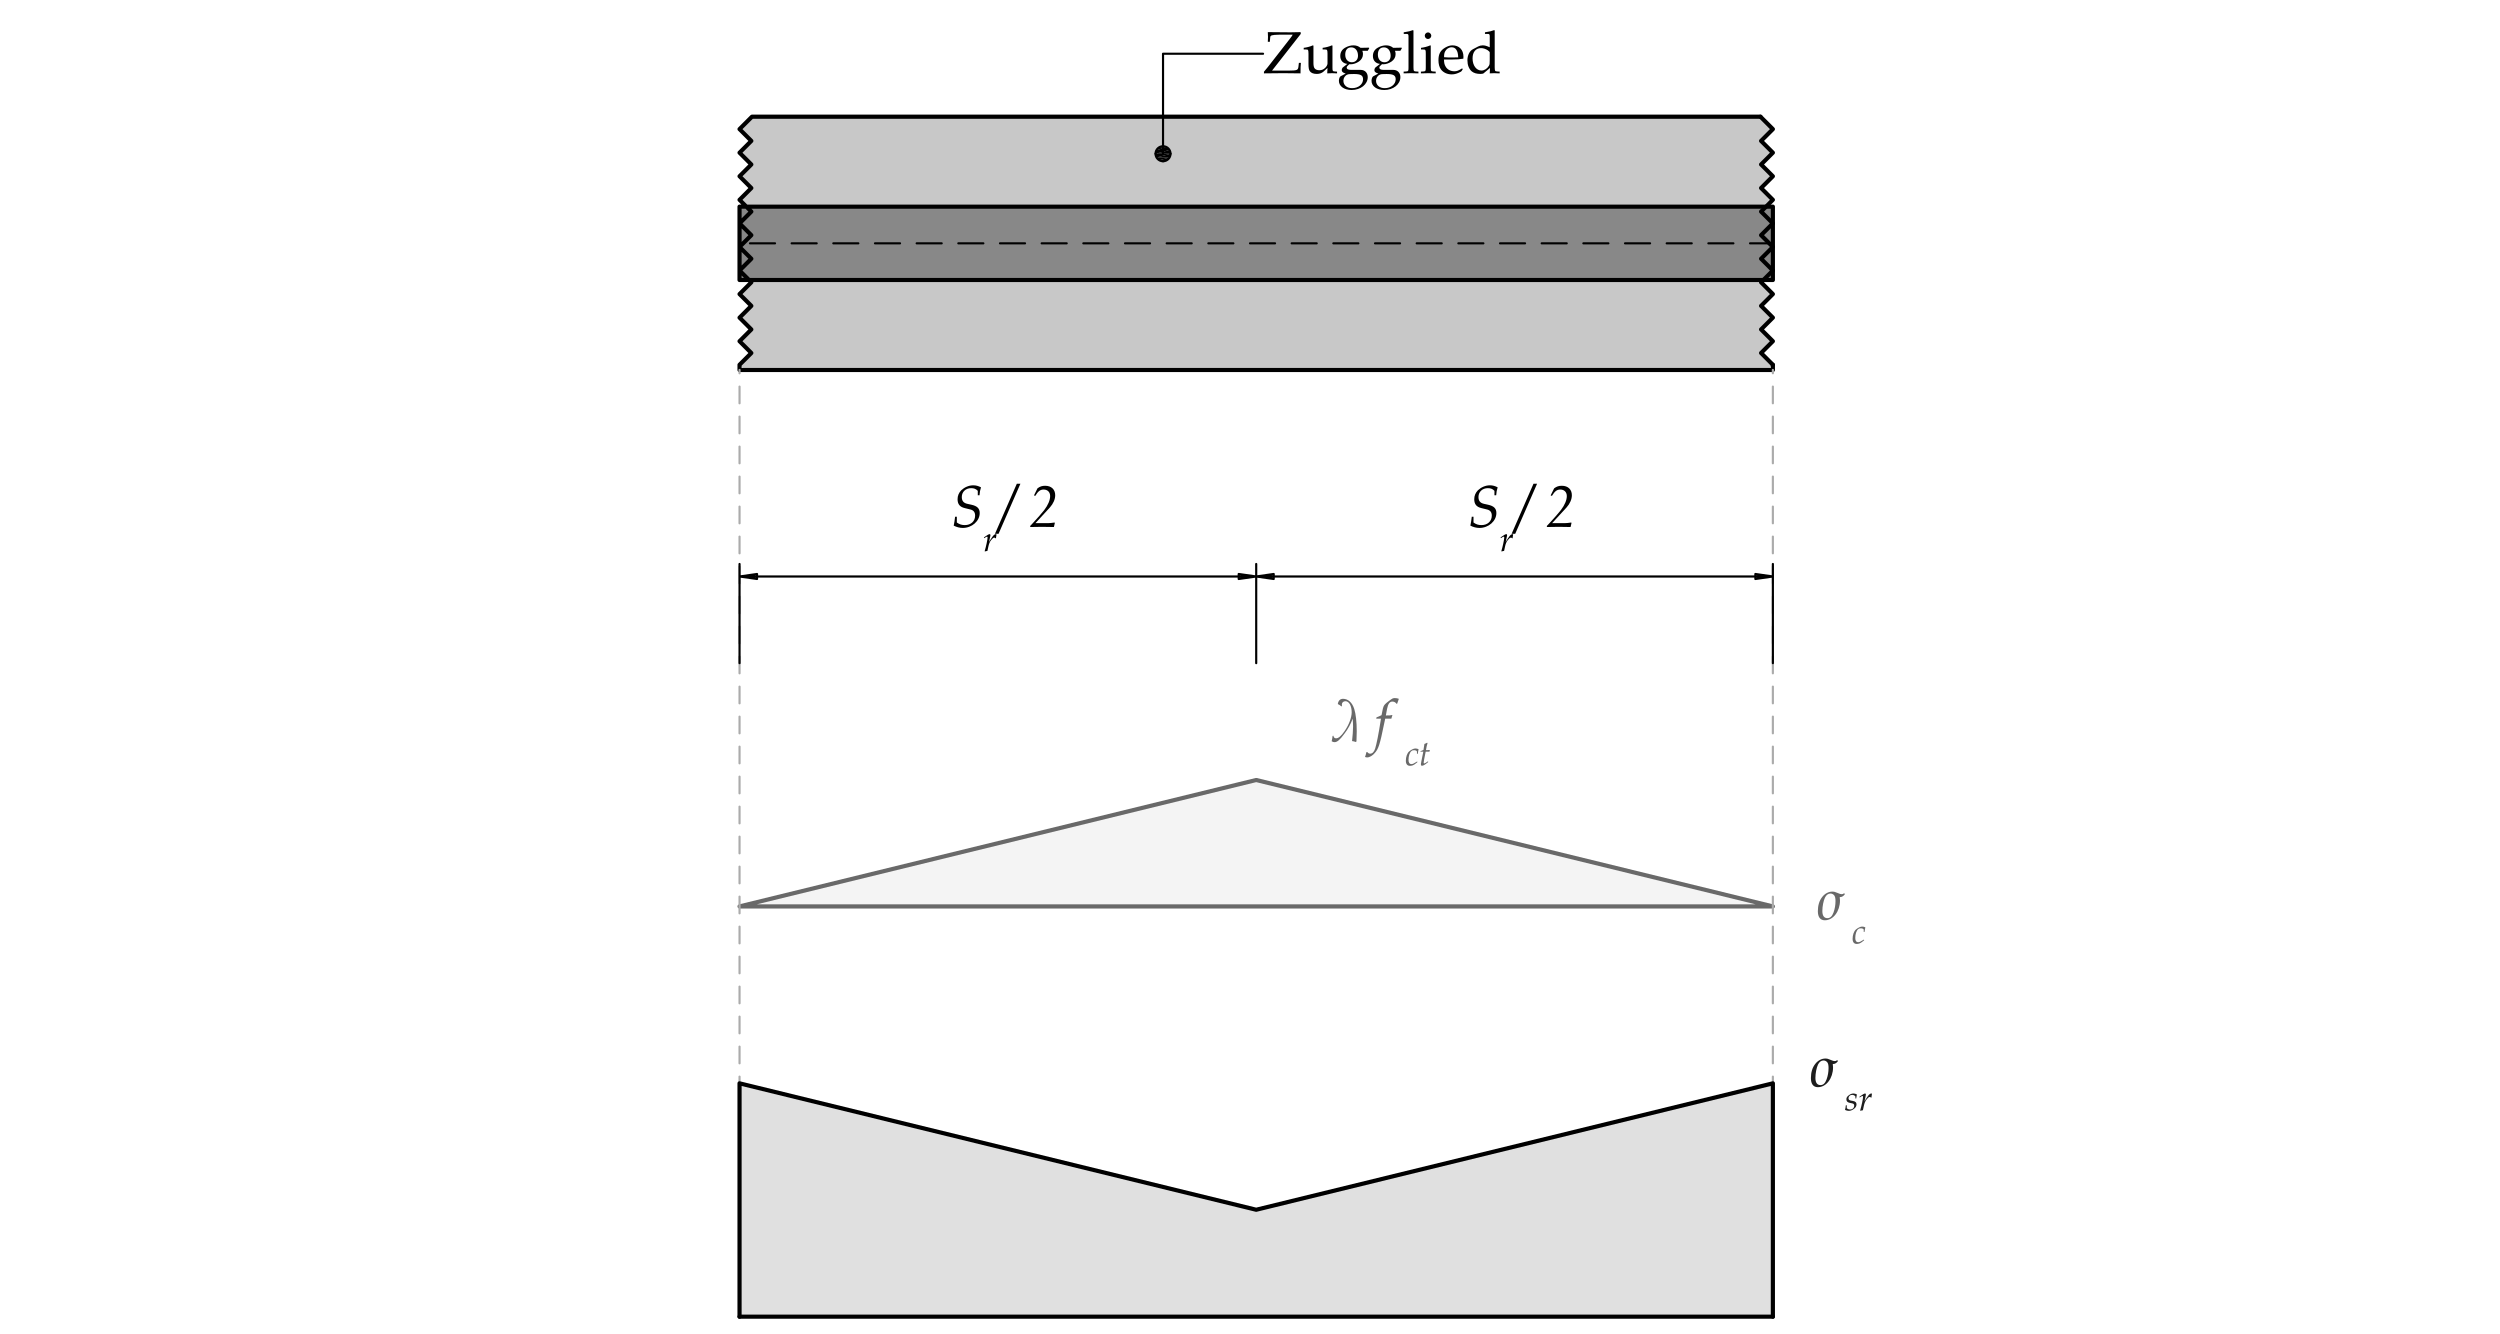
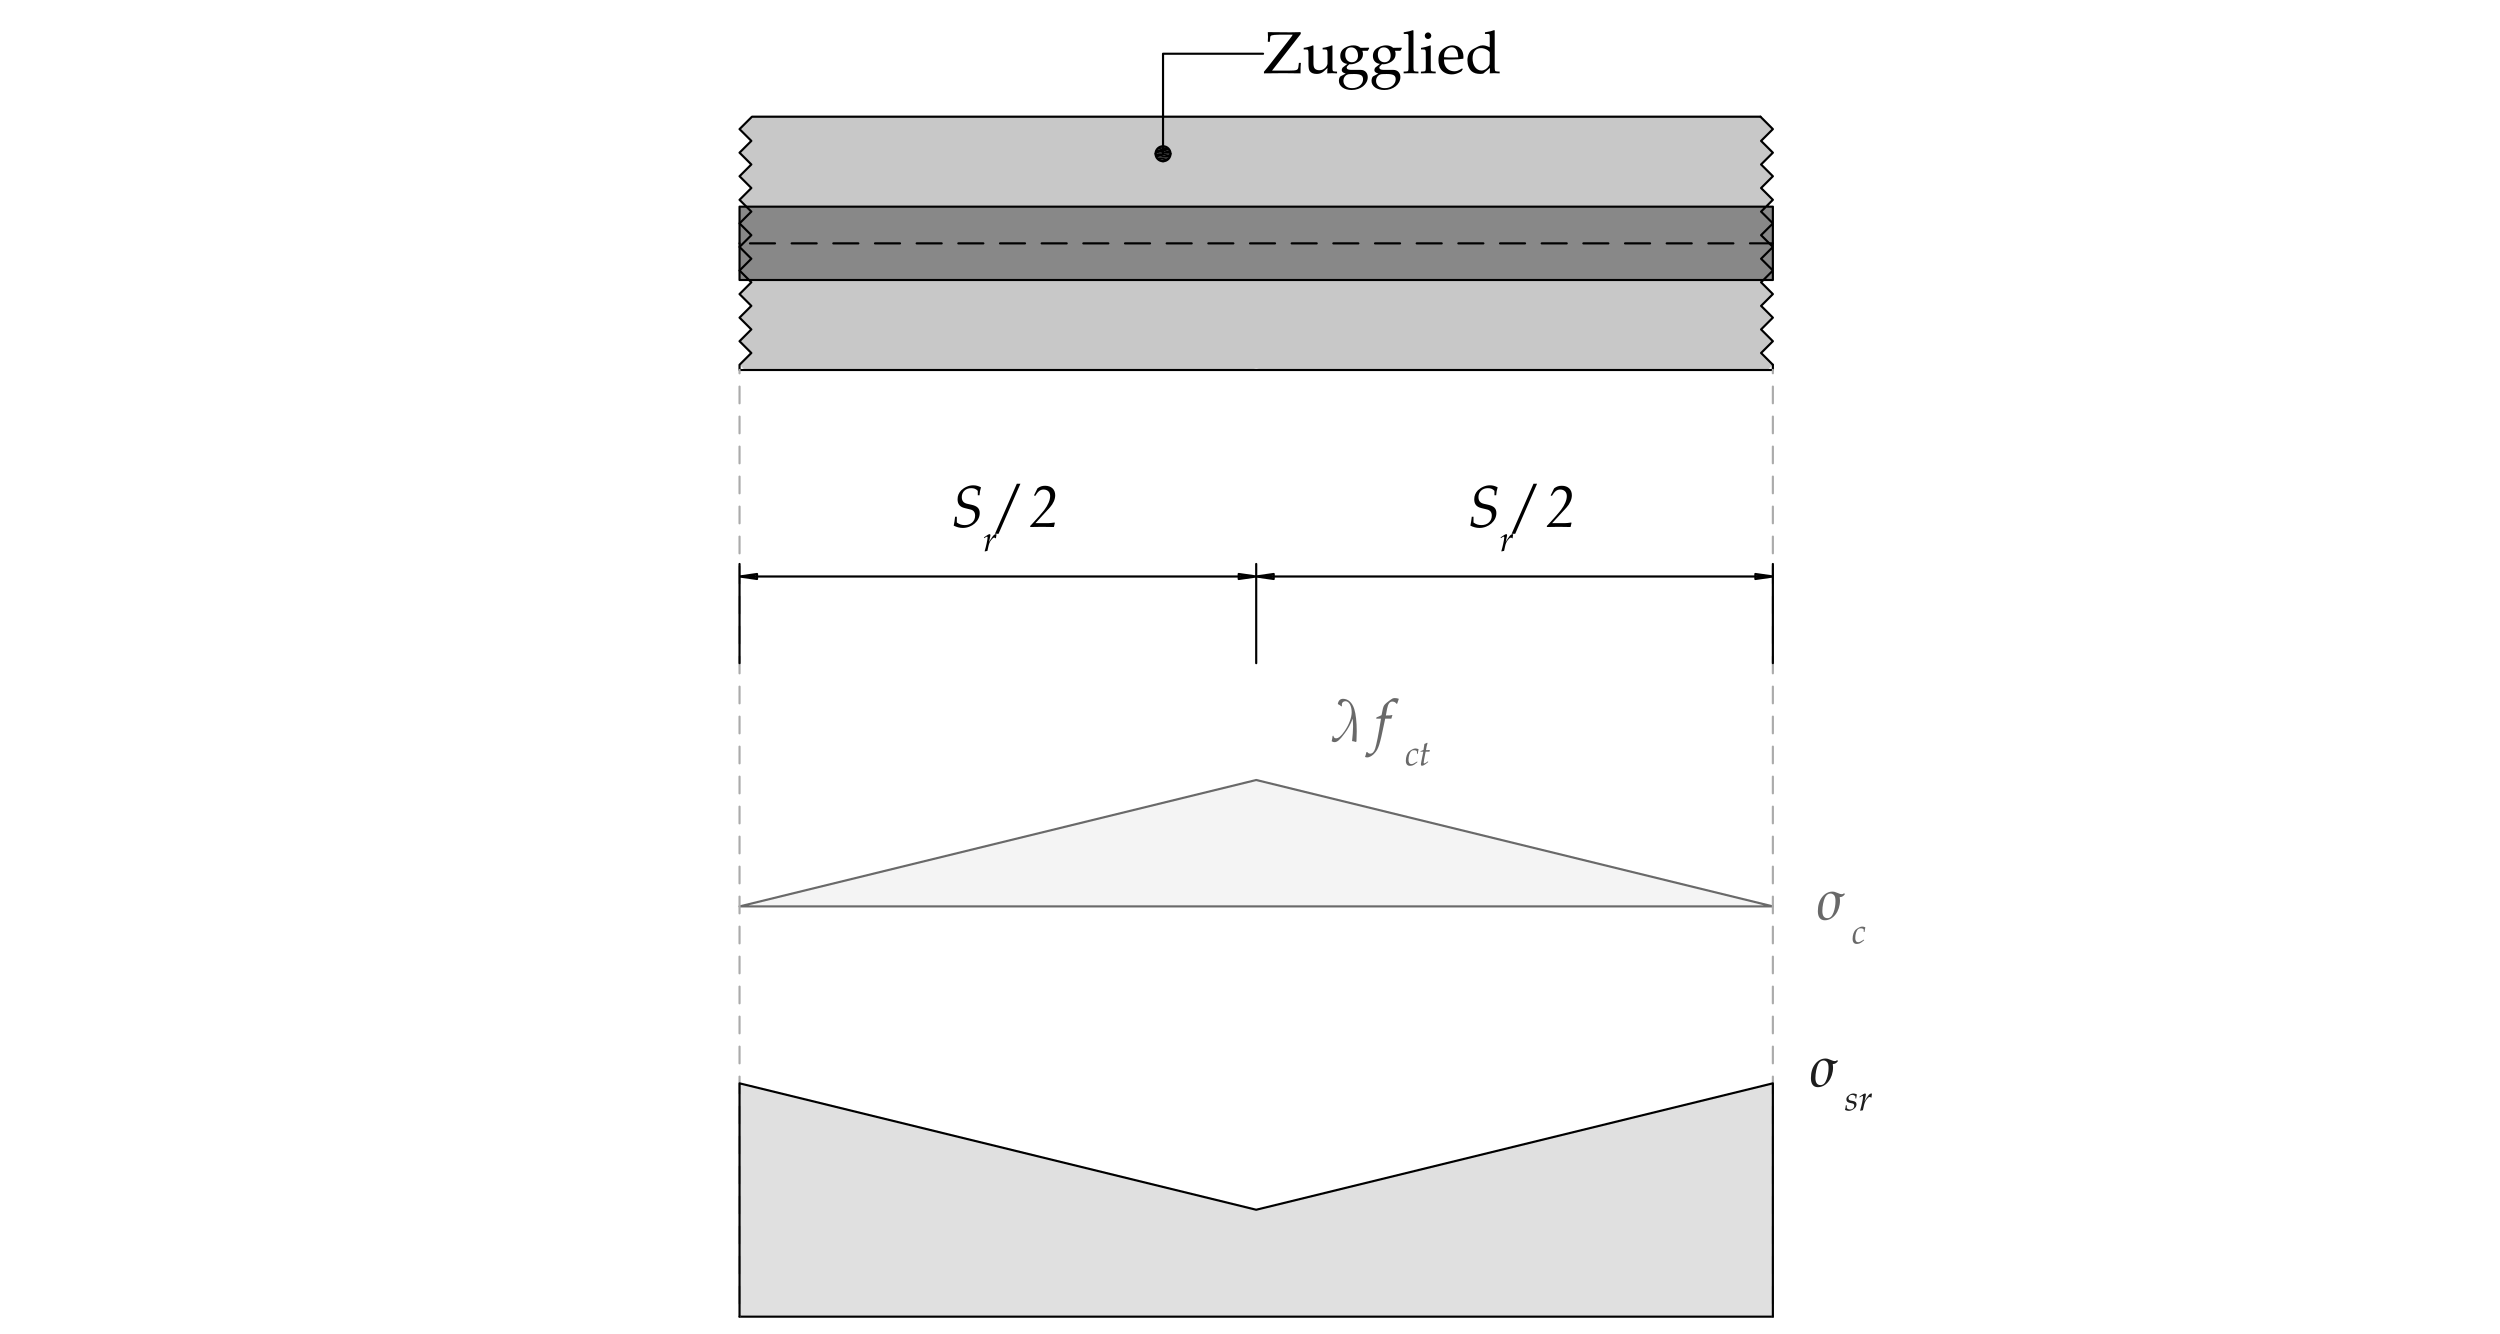
<svg xmlns="http://www.w3.org/2000/svg" version="1.1" id="svg1" width="566.929" height="302.363" viewBox="0 0 566.929 302.363">
  <defs id="defs1">
+     <clipPath clipPathUnits="userSpaceOnUse" id="clipPath12">
+       <path d="m -0.004,-0.002 v 226.776 H 425.201 V -0.002 H -0.004" transform="matrix(1,0,0,-1,-226.8308,100.7163)" clip-rule="evenodd" id="path12" />
+     </clipPath>
    <clipPath clipPathUnits="userSpaceOnUse" id="clipPath13">
-       <path d="m -0.004,-0.002 v 226.776 H 425.201 V -0.002 H -0.004" transform="matrix(1,0,0,-1,-226.8308,100.7163)" clip-rule="evenodd" id="path13" />
+       <path d="m -0.004,-0.002 v 226.776 H 425.201 V -0.002 H -0.004" transform="matrix(1,0,0,-1,-238.9484,96.58246)" clip-rule="evenodd" id="path13" />
    </clipPath>
    <clipPath clipPathUnits="userSpaceOnUse" id="clipPath14">
-       <path d="m -0.004,-0.002 v 226.776 H 425.201 V -0.002 H -0.004" transform="matrix(1,0,0,-1,-238.9484,96.58246)" clip-rule="evenodd" id="path14" />
+       <path d="m -0.004,-0.002 v 226.776 H 425.201 V -0.002 H -0.004" transform="matrix(1,0,0,-1,-214.8152,214.324)" clip-rule="evenodd" id="path14" />
    </clipPath>
-     <clipPath clipPathUnits="userSpaceOnUse" id="clipPath15">
-       <path d="m -0.004,-0.002 v 226.776 H 425.201 V -0.002 H -0.004" transform="matrix(1,0,0,-1,-214.8152,214.324)" clip-rule="evenodd" id="path15" />
+     <clipPath clipPathUnits="userSpaceOnUse" id="clipPath16">
+       <path d="m -0.004,-0.002 v 226.776 H 425.201 V -0.002 H -0.004" transform="matrix(1,0,0,-1,-308.7097,70.42472)" clip-rule="evenodd" id="path16" />
    </clipPath>
    <clipPath clipPathUnits="userSpaceOnUse" id="clipPath17">
-       <path d="m -0.004,-0.002 v 226.776 H 425.201 V -0.002 H -0.004" transform="matrix(1,0,0,-1,-308.7097,70.42472)" clip-rule="evenodd" id="path17" />
+       <path d="m -0.004,-0.002 v 226.776 H 425.201 V -0.002 H -0.004" transform="matrix(1,0,0,-1,-314.9319,66.29086)" clip-rule="evenodd" id="path17" />
    </clipPath>
    <clipPath clipPathUnits="userSpaceOnUse" id="clipPath18">
-       <path d="m -0.004,-0.002 v 226.776 H 425.201 V -0.002 H -0.004" transform="matrix(1,0,0,-1,-314.9319,66.29086)" clip-rule="evenodd" id="path18" />
+       <path d="m -0.004,-0.002 v 226.776 H 425.201 V -0.002 H -0.004" transform="matrix(1,0,0,-1,-307.5286,42.03548)" clip-rule="evenodd" id="path18" />
    </clipPath>
    <clipPath clipPathUnits="userSpaceOnUse" id="clipPath19">
-       <path d="m -0.004,-0.002 v 226.776 H 425.201 V -0.002 H -0.004" transform="matrix(1,0,0,-1,-307.5286,42.03548)" clip-rule="evenodd" id="path19" />
+       <path d="m -0.004,-0.002 v 226.776 H 425.201 V -0.002 H -0.004" transform="matrix(1,0,0,-1,-313.7508,37.90162)" clip-rule="evenodd" id="path19" />
    </clipPath>
    <clipPath clipPathUnits="userSpaceOnUse" id="clipPath20">
-       <path d="m -0.004,-0.002 v 226.776 H 425.201 V -0.002 H -0.004" transform="matrix(1,0,0,-1,-313.7508,37.90162)" clip-rule="evenodd" id="path20" />
+       <path d="m -0.004,-0.002 v 226.776 H 425.201 V -0.002 H -0.004" transform="matrix(1,0,0,-1,-249.6584,137.168)" clip-rule="evenodd" id="path20" />
    </clipPath>
    <clipPath clipPathUnits="userSpaceOnUse" id="clipPath21">
-       <path d="m -0.004,-0.002 v 226.776 H 425.201 V -0.002 H -0.004" transform="matrix(1,0,0,-1,-249.6584,137.168)" clip-rule="evenodd" id="path21" />
+       <path d="m -0.004,-0.002 v 226.776 H 425.201 V -0.002 H -0.004" transform="matrix(1,0,0,-1,-255.0614,133.0342)" clip-rule="evenodd" id="path21" />
    </clipPath>
    <clipPath clipPathUnits="userSpaceOnUse" id="clipPath22">
-       <path d="m -0.004,-0.002 v 226.776 H 425.201 V -0.002 H -0.004" transform="matrix(1,0,0,-1,-255.0614,133.0342)" clip-rule="evenodd" id="path22" />
+       <path d="m -0.004,-0.002 v 226.776 H 425.201 V -0.002 H -0.004" transform="matrix(1,0,0,-1,-257.5009,137.168)" clip-rule="evenodd" id="path22" />
    </clipPath>
    <clipPath clipPathUnits="userSpaceOnUse" id="clipPath23">
-       <path d="m -0.004,-0.002 v 226.776 H 425.201 V -0.002 H -0.004" transform="matrix(1,0,0,-1,-257.5009,137.168)" clip-rule="evenodd" id="path23" />
+       <path d="m -0.004,-0.002 v 226.776 H 425.201 V -0.002 H -0.004" transform="matrix(1,0,0,-1,-161.7844,137.168)" clip-rule="evenodd" id="path23" />
    </clipPath>
    <clipPath clipPathUnits="userSpaceOnUse" id="clipPath24">
-       <path d="m -0.004,-0.002 v 226.776 H 425.201 V -0.002 H -0.004" transform="matrix(1,0,0,-1,-161.7844,137.168)" clip-rule="evenodd" id="path24" />
+       <path d="m -0.004,-0.002 v 226.776 H 425.201 V -0.002 H -0.004" transform="matrix(1,0,0,-1,-167.1873,133.0342)" clip-rule="evenodd" id="path24" />
    </clipPath>
    <clipPath clipPathUnits="userSpaceOnUse" id="clipPath25">
-       <path d="m -0.004,-0.002 v 226.776 H 425.201 V -0.002 H -0.004" transform="matrix(1,0,0,-1,-167.1873,133.0342)" clip-rule="evenodd" id="path25" />
-     </clipPath>
-     <clipPath clipPathUnits="userSpaceOnUse" id="clipPath26">
-       <path d="m -0.004,-0.002 v 226.776 H 425.201 V -0.002 H -0.004" transform="matrix(1,0,0,-1,-169.6269,137.168)" clip-rule="evenodd" id="path26" />
+       <path d="m -0.004,-0.002 v 226.776 H 425.201 V -0.002 H -0.004" transform="matrix(1,0,0,-1,-169.6269,137.168)" clip-rule="evenodd" id="path25" />
    </clipPath>
  </defs>
  <g id="g1">
    <path id="path1" d="m 125.78,179.15 h 175.748 v 12.472 H 125.78 Z" style="fill:#e5e5e5;fill-opacity:1;fill-rule:nonzero;stroke:none" transform="matrix(1.333333,0,0,-1.333333,0,302.3627)" />
    <path id="path2" d="m 125.78,179.15 h 175.748 v 12.472 H 125.78 Z" style="fill:#888888;fill-opacity:1;fill-rule:nonzero;stroke:none" transform="matrix(1.333333,0,0,-1.333333,0,302.3627)" />
    <path id="path3" d="m 301.528,176.757 -2.004,2.004 0.389,0.389 H 127.396 l 0.389,-0.389 -2.004,-2.004 2.004,-2.004 -2.004,-2.004 2.004,-2.004 -2.004,-2.004 2.004,-2.004 -2.004,-2.004 0.888,-0.888 h 85.917 l 0.102,0.068 0.967,0.192 0.967,-0.192 0.102,-0.068 h 85.917 l 0.888,0.888 -2.004,2.004 2.004,2.004 -2.004,2.004 2.004,2.004 -2.004,2.004 z M 125.78,200.81 l 2.004,-2.004 -2.004,-2.004 2.004,-2.004 -2.004,-2.004 1.17,-1.17 h 173.409 l 1.17,1.17 -2.004,2.004 2.004,2.004 -2.004,2.004 2.004,2.004 -2.004,2.004 2.004,2.004 -2.111,2.111 H 127.891 l -2.111,-2.111 2.004,-2.004 z" style="fill:#c8c8c8;fill-opacity:1;fill-rule:nonzero;stroke:none" transform="matrix(1.333333,0,0,-1.333333,0,302.3627)" />
    <path id="path4" d="M 301.528,72.61 213.654,94.111 125.78,72.61 Z" style="fill:#f4f4f4;fill-opacity:1;fill-rule:nonzero;stroke:none" transform="matrix(1.333333,0,0,-1.333333,0,302.3627)" />
    <path id="path5" d="M 125.78,42.52 V 2.835 h 175.748 v 39.685 l -87.874,-21.501 z" style="fill:#e0e0e0;fill-opacity:1;fill-rule:nonzero;stroke:none" transform="matrix(1.333333,0,0,-1.333333,0,302.3627)" />
-     <path id="path6" d="m 125.78,2.835 h 175.748 m 0,161.896 -2.004,2.004 2.004,2.004 -2.004,2.004 2.004,2.004 -2.004,2.004 2.004,2.004 -2.004,2.004 2.004,2.004 -2.004,2.004 2.004,2.004 -2.004,2.004 2.004,2.004 -2.004,2.004 2.004,2.004 -2.004,2.004 2.004,2.004 -2.004,2.004 2.004,2.004 -2.004,2.004 2.004,2.004 -2.111,2.111" style="fill:none;stroke:#000000;stroke-width:0.709;stroke-linecap:round;stroke-linejoin:round;stroke-miterlimit:10;stroke-dasharray:none;stroke-opacity:1" transform="matrix(1.333333,0,0,-1.333333,0,302.3627)" />
-     <path id="path7" d="m 127.559,185.386 h 4.252 m 2.835,0 h 4.252 m 2.835,0 h 4.252 m 2.835,0 h 4.252 m 2.835,0 h 4.252 m 2.835,0 h 4.252 m 2.835,0 h 4.252 m 2.835,0 h 4.252 m 2.835,0 h 4.252 m 2.835,0 h 4.252 m 2.835,0 h 4.252 m 2.835,0 h 4.252 m 2.835,0 h 4.252 m 2.835,0 h 4.252 m 2.835,0 h 4.252 m 2.835,0 h 4.252 m 2.835,0 h 4.252 m 2.835,0 h 4.252 m 2.835,0 h 4.252 m 2.835,0 h 4.252 m 2.835,0 h 4.252 m 2.835,0 h 4.252 m 2.835,0 h 4.252 m 2.835,0 h 4.252 m 2.835,0 h 3.89 m -175.748,0 v 0 m 175.748,0 v 0" style="fill:none;stroke:#000000;stroke-width:0.368;stroke-linecap:round;stroke-linejoin:round;stroke-miterlimit:10;stroke-dasharray:none;stroke-opacity:1" transform="matrix(1.333333,0,0,-1.333333,0,302.3627)" />
-     <path id="path8" d="M 125.78,191.622 V 179.15 h 175.748 v 12.472 H 125.78 m 0,-26.892 2.004,2.004 -2.004,2.004 2.004,2.004 -2.004,2.004 2.004,2.004 -2.004,2.004 2.004,2.004 -2.004,2.004 2.004,2.004 -2.004,2.004 2.004,2.004 -2.004,2.004 2.004,2.004 -2.004,2.004 2.004,2.004 -2.004,2.004 2.004,2.004 -2.004,2.004 2.004,2.004 -2.004,2.004 2.111,2.111 h 171.526 m 2.111,-42.199 V 163.843 M 125.78,164.731 v -0.888 h 175.748" style="fill:none;stroke:#000000;stroke-width:0.709;stroke-linecap:round;stroke-linejoin:round;stroke-miterlimit:10;stroke-dasharray:none;stroke-opacity:1" transform="matrix(1.333333,0,0,-1.333333,0,302.3627)" />
-     <path id="path9" d="M 125.78,72.61 H 301.528 L 213.654,94.111 125.78,72.61" style="fill:none;stroke:#696969;stroke-width:0.709;stroke-linecap:round;stroke-linejoin:round;stroke-miterlimit:10;stroke-dasharray:none;stroke-opacity:1" transform="matrix(1.333333,0,0,-1.333333,0,302.3627)" />
-     <path id="path10" d="m 301.528,5.102 v 2.835 m 0,2.268 v 2.835 m 0,2.268 v 2.835 m 0,2.268 v 2.835 m 0,2.268 v 2.835 m 0,2.268 v 2.835 m 0,2.268 v 2.835 m 0,2.268 v 2.835 m 0,2.268 v 2.835 m 0,2.268 v 2.835 m 0,2.268 v 2.835 m 0,2.268 V 64.063 m 0,2.268 v 2.835 m 0,2.268 v 2.835 m 0,2.268 v 2.835 m 0,2.268 v 2.835 m 0,2.268 v 2.835 m 0,2.268 v 2.835 m 0,2.268 v 2.835 m 0,2.268 v 2.835 m 0,2.268 v 2.835 m 0,2.268 v 2.835 m 0,2.268 v 2.835 m 0,2.268 v 2.835 m 0,2.268 v 2.835 m 0,2.268 v 2.835 m 0,2.268 v 2.835 m 0,2.268 v 2.835 m 0,2.268 v 2.835 m 0,2.268 v 2.835 m 0,2.268 v 2.835 m 0,2.268 v 0.567 m 0,-161.008 v 0 m 0,161.008 v 0 M 125.78,5.102 v 2.835 m 0,2.268 v 2.835 m 0,2.268 v 2.835 m 0,2.268 v 2.835 m 0,2.268 v 2.835 m 0,2.268 v 2.835 m 0,2.268 v 2.835 m 0,2.268 v 2.835 m 0,2.268 v 2.835 m 0,2.268 v 2.835 m 0,2.268 v 2.835 m 0,2.268 V 64.063 m 0,2.268 v 2.835 m 0,2.268 v 2.835 m 0,2.268 v 2.835 m 0,2.268 v 2.835" style="fill:none;stroke:#ababab;stroke-width:0.368;stroke-linecap:round;stroke-linejoin:round;stroke-miterlimit:10;stroke-dasharray:none;stroke-opacity:1" transform="matrix(1.333333,0,0,-1.333333,0,302.3627)" />
-     <path id="path11" d="m 125.78,86.74 v 2.835 m 0,2.268 v 2.835 m 0,2.268 v 2.835 m 0,2.268 v 2.835 m 0,2.268 v 2.835 m 0,2.268 v 2.835 m 0,2.268 v 2.835 m 0,2.268 v 2.835 m 0,2.268 v 2.835 m 0,2.268 v 2.835 m 0,2.268 v 2.835 m 0,2.268 v 2.835 m 0,2.268 v 2.835 m 0,2.268 v 2.835 m 0,2.268 v 2.835 m 0,2.268 v 0.567 m 0,-161.008 v 0 m 0,161.008 v 0" style="fill:none;stroke:#ababab;stroke-width:0.368;stroke-linecap:round;stroke-linejoin:round;stroke-miterlimit:10;stroke-dasharray:none;stroke-opacity:1" transform="matrix(1.333333,0,0,-1.333333,0,302.3627)" />
-     <path id="path12" d="M 301.528,2.835 V 42.52 M 213.654,21.019 125.78,42.52 V 2.835 m 87.874,18.185 87.874,21.501" style="fill:none;stroke:#000000;stroke-width:0.709;stroke-linecap:round;stroke-linejoin:round;stroke-miterlimit:10;stroke-dasharray:none;stroke-opacity:1" transform="matrix(1.333333,0,0,-1.333333,0,302.3627)" />
-     <text id="text12" xml:space="preserve" transform="matrix(1.333333,0,0,1.333333,302.441,168.0742)" clip-path="url(#clipPath13)">
-       <tspan style="font-style:italic;font-variant:normal;font-weight:normal;font-stretch:normal;font-size:10.007px;font-family:'Palatino Linotype';writing-mode:lr-tb;fill:#696969;fill-opacity:1;fill-rule:nonzero;stroke:none" x="0 6.194 8.696" y="0" id="tspan12">λ f</tspan>
+     <path id="path6" d="M 125.78,191.622 V 179.15 h 175.748 v 12.472 H 125.78 m 0,-188.787 h 175.748 m 0,161.896 -2.004,2.004 2.004,2.004 -2.004,2.004 2.004,2.004 -2.004,2.004 2.004,2.004 -2.004,2.004 2.004,2.004 -2.004,2.004 2.004,2.004 -2.004,2.004 2.004,2.004 -2.004,2.004 2.004,2.004 -2.004,2.004 2.004,2.004 -2.004,2.004 2.004,2.004 -2.004,2.004 2.004,2.004 -2.111,2.111 m -171.858,-21.543 h 4.252 m 2.835,0 h 4.252 m 2.835,0 h 4.252 m 2.835,0 h 4.252 m 2.835,0 h 4.252 m 2.835,0 h 4.252 m 2.835,0 h 4.252 m 2.835,0 h 4.252 m 2.835,0 h 4.252 m 2.835,0 h 4.252 m 2.835,0 h 4.252 m 2.835,0 h 4.252 m 2.835,0 h 4.252 m 2.835,0 h 4.252 m 2.835,0 h 4.252 m 2.835,0 h 4.252 m 2.835,0 h 4.252 m 2.835,0 h 4.252 m 2.835,0 h 4.252 m 2.835,0 h 4.252 m 2.835,0 h 4.252 m 2.835,0 h 4.252 m 2.835,0 h 4.252 m 2.835,0 h 4.252" style="fill:none;stroke:#000000;stroke-width:0.368;stroke-linecap:round;stroke-linejoin:round;stroke-miterlimit:10;stroke-dasharray:none;stroke-opacity:1" transform="matrix(1.333333,0,0,-1.333333,0,302.3627)" />
+     <path id="path7" d="m 297.638,185.386 h 3.89 m -175.748,0 v 0 m 175.748,0 v 0 M 125.78,164.731 l 2.004,2.004 -2.004,2.004 2.004,2.004 -2.004,2.004 2.004,2.004 -2.004,2.004 2.004,2.004 -2.004,2.004 2.004,2.004 -2.004,2.004 2.004,2.004 -2.004,2.004 2.004,2.004 -2.004,2.004 2.004,2.004 -2.004,2.004 2.004,2.004 -2.004,2.004 2.004,2.004 -2.004,2.004 2.111,2.111 h 171.526 m 2.111,-42.199 V 163.843 M 125.78,164.731 v -0.888 h 175.748" style="fill:none;stroke:#000000;stroke-width:0.368;stroke-linecap:round;stroke-linejoin:round;stroke-miterlimit:10;stroke-dasharray:none;stroke-opacity:1" transform="matrix(1.333333,0,0,-1.333333,0,302.3627)" />
+     <path id="path8" d="M 125.78,72.61 H 301.528 L 213.654,94.111 125.78,72.61" style="fill:none;stroke:#696969;stroke-width:0.368;stroke-linecap:round;stroke-linejoin:round;stroke-miterlimit:10;stroke-dasharray:none;stroke-opacity:1" transform="matrix(1.333333,0,0,-1.333333,0,302.3627)" />
+     <path id="path9" d="m 301.528,5.102 v 2.835 m 0,2.268 v 2.835 m 0,2.268 v 2.835 m 0,2.268 v 2.835 m 0,2.268 v 2.835 m 0,2.268 v 2.835 m 0,2.268 v 2.835 m 0,2.268 v 2.835 m 0,2.268 v 2.835 m 0,2.268 v 2.835 m 0,2.268 v 2.835 m 0,2.268 V 64.063 m 0,2.268 v 2.835 m 0,2.268 v 2.835 m 0,2.268 v 2.835 m 0,2.268 v 2.835 m 0,2.268 v 2.835 m 0,2.268 v 2.835 m 0,2.268 v 2.835 m 0,2.268 v 2.835 m 0,2.268 v 2.835 m 0,2.268 v 2.835 m 0,2.268 v 2.835 m 0,2.268 v 2.835 m 0,2.268 v 2.835 m 0,2.268 v 2.835 m 0,2.268 v 2.835 m 0,2.268 v 2.835 m 0,2.268 v 2.835 m 0,2.268 v 2.835 m 0,2.268 v 2.835 m 0,2.268 v 0.567 m 0,-161.008 v 0 m 0,161.008 v 0 M 125.78,5.102 v 2.835 m 0,2.268 v 2.835 m 0,2.268 v 2.835 m 0,2.268 v 2.835 m 0,2.268 v 2.835 m 0,2.268 v 2.835 m 0,2.268 v 2.835 m 0,2.268 v 2.835 m 0,2.268 v 2.835 m 0,2.268 v 2.835 m 0,2.268 v 2.835 m 0,2.268 V 64.063 m 0,2.268 v 2.835 m 0,2.268 v 2.835 m 0,2.268 v 2.835 m 0,2.268 v 2.835" style="fill:none;stroke:#ababab;stroke-width:0.368;stroke-linecap:round;stroke-linejoin:round;stroke-miterlimit:10;stroke-dasharray:none;stroke-opacity:1" transform="matrix(1.333333,0,0,-1.333333,0,302.3627)" />
+     <path id="path10" d="m 125.78,86.74 v 2.835 m 0,2.268 v 2.835 m 0,2.268 v 2.835 m 0,2.268 v 2.835 m 0,2.268 v 2.835 m 0,2.268 v 2.835 m 0,2.268 v 2.835 m 0,2.268 v 2.835 m 0,2.268 v 2.835 m 0,2.268 v 2.835 m 0,2.268 v 2.835 m 0,2.268 v 2.835 m 0,2.268 v 2.835 m 0,2.268 v 2.835 m 0,2.268 v 2.835 m 0,2.268 v 0.567 m 0,-161.008 v 0 m 0,161.008 v 0" style="fill:none;stroke:#ababab;stroke-width:0.368;stroke-linecap:round;stroke-linejoin:round;stroke-miterlimit:10;stroke-dasharray:none;stroke-opacity:1" transform="matrix(1.333333,0,0,-1.333333,0,302.3627)" />
+     <path id="path11" d="M 301.528,2.835 V 42.52 M 213.654,21.019 125.78,42.52 V 2.835 m 87.874,18.185 87.874,21.501" style="fill:none;stroke:#000000;stroke-width:0.368;stroke-linecap:round;stroke-linejoin:round;stroke-miterlimit:10;stroke-dasharray:none;stroke-opacity:1" transform="matrix(1.333333,0,0,-1.333333,0,302.3627)" />
+     <text id="text11" xml:space="preserve" transform="matrix(1.333333,0,0,1.333333,302.441,168.0742)" clip-path="url(#clipPath12)">
+       <tspan style="font-style:italic;font-variant:normal;font-weight:normal;font-stretch:normal;font-size:10.007px;font-family:'Palatino Linotype';writing-mode:lr-tb;fill:#696969;fill-opacity:1;fill-rule:nonzero;stroke:none" x="0 6.194 8.696" y="0" id="tspan11">λ f</tspan>
    </text>
-     <text id="text13" xml:space="preserve" transform="matrix(1.333333,0,0,1.333333,318.5978,173.5861)" clip-path="url(#clipPath14)">
-       <tspan style="font-style:italic;font-variant:normal;font-weight:normal;font-stretch:normal;font-size:6.004px;font-family:'Palatino Linotype';writing-mode:lr-tb;fill:#696969;fill-opacity:1;fill-rule:nonzero;stroke:none" x="0 2.444" y="0" id="tspan13">ct</tspan>
+     <text id="text12" xml:space="preserve" transform="matrix(1.333333,0,0,1.333333,318.5978,173.5861)" clip-path="url(#clipPath13)">
+       <tspan style="font-style:italic;font-variant:normal;font-weight:normal;font-stretch:normal;font-size:6.004px;font-family:'Palatino Linotype';writing-mode:lr-tb;fill:#696969;fill-opacity:1;fill-rule:nonzero;stroke:none" x="0 2.444" y="0" id="tspan12">ct</tspan>
    </text>
-     <text id="text14" xml:space="preserve" transform="matrix(1.333333,0,0,1.333333,286.4202,16.59735)" clip-path="url(#clipPath15)">
-       <tspan style="font-variant:normal;font-weight:normal;font-stretch:normal;font-size:10.092px;font-family:'Palatino Linotype';writing-mode:lr-tb;fill:#000000;fill-opacity:1;fill-rule:nonzero;stroke:none" x="0 6.731 12.816 18.427 24.038 26.975 29.912 34.745" y="0" id="tspan14">Zugglied</tspan>
+     <text id="text13" xml:space="preserve" transform="matrix(1.333333,0,0,1.333333,286.4202,16.59735)" clip-path="url(#clipPath14)">
+       <tspan style="font-variant:normal;font-weight:normal;font-stretch:normal;font-size:10.092px;font-family:'Palatino Linotype';writing-mode:lr-tb;fill:#000000;fill-opacity:1;fill-rule:nonzero;stroke:none" x="0 6.731 12.816 18.427 24.038 26.975 29.912 34.745" y="0" id="tspan13">Zugglied</tspan>
    </text>
-     <path id="path16" d="m 125.78,128.724 2.976,0.425 v -0.85 l -2.976,0.425 m 87.874,0 -2.976,0.425 v -0.85 l 2.976,0.425 2.976,0.425 v -0.85 l -2.976,0.425 m 87.874,0 -2.976,0.425 v -0.85 l 2.976,0.425 m -175.748,0 v 2.126 m 0,-2.126 v -2.126 m 87.874,2.126 v 2.126 m 0,-2.126 v -2.126 m 0,2.126 v 2.126 m 0,-2.126 v -2.126 m 87.874,2.126 v 2.126 m 0,-2.126 v -2.126 M 125.78,128.724 v -14.74 m 87.874,14.74 v -14.74 m 87.874,14.74 V 113.984 M 125.78,128.724 v 0 m 175.748,0 v 0 m -175.748,0 h 87.874 87.874" style="fill:none;stroke:#000000;stroke-width:0.368;stroke-linecap:round;stroke-linejoin:round;stroke-miterlimit:10;stroke-dasharray:none;stroke-opacity:1" transform="matrix(1.333333,0,0,-1.333333,0,302.3627)" />
-     <text id="text16" xml:space="preserve" transform="matrix(1.333333,0,0,1.333333,411.613,208.463)" clip-path="url(#clipPath17)">
-       <tspan style="font-style:italic;font-variant:normal;font-weight:normal;font-stretch:normal;font-size:10.007px;font-family:'Palatino Linotype';writing-mode:lr-tb;fill:#696969;fill-opacity:1;fill-rule:nonzero;stroke:none" x="0" y="0" id="tspan16">σ</tspan>
+     <path id="path15" d="m 125.78,128.724 2.976,0.425 v -0.85 l -2.976,0.425 m 87.874,0 -2.976,0.425 v -0.85 l 2.976,0.425 2.976,0.425 v -0.85 l -2.976,0.425 m 87.874,0 -2.976,0.425 v -0.85 l 2.976,0.425 m -175.748,0 v 2.126 m 0,-2.126 v -2.126 m 87.874,2.126 v 2.126 m 0,-2.126 v -2.126 m 0,2.126 v 2.126 m 0,-2.126 v -2.126 m 87.874,2.126 v 2.126 m 0,-2.126 v -2.126 M 125.78,128.724 v -14.74 m 87.874,14.74 v -14.74 m 87.874,14.74 V 113.984 M 125.78,128.724 v 0 m 175.748,0 v 0 m -175.748,0 h 87.874 87.874" style="fill:none;stroke:#000000;stroke-width:0.368;stroke-linecap:round;stroke-linejoin:round;stroke-miterlimit:10;stroke-dasharray:none;stroke-opacity:1" transform="matrix(1.333333,0,0,-1.333333,0,302.3627)" />
+     <text id="text15" xml:space="preserve" transform="matrix(1.333333,0,0,1.333333,411.613,208.463)" clip-path="url(#clipPath16)">
+       <tspan style="font-style:italic;font-variant:normal;font-weight:normal;font-stretch:normal;font-size:10.007px;font-family:'Palatino Linotype';writing-mode:lr-tb;fill:#696969;fill-opacity:1;fill-rule:nonzero;stroke:none" x="0" y="0" id="tspan15">σ</tspan>
    </text>
-     <text id="text17" xml:space="preserve" transform="matrix(1.333333,0,0,1.333333,419.9092,213.9749)" clip-path="url(#clipPath18)">
-       <tspan style="font-style:italic;font-variant:normal;font-weight:normal;font-stretch:normal;font-size:6.004px;font-family:'Palatino Linotype';writing-mode:lr-tb;fill:#696969;fill-opacity:1;fill-rule:nonzero;stroke:none" x="0" y="0" id="tspan17">c</tspan>
+     <text id="text16" xml:space="preserve" transform="matrix(1.333333,0,0,1.333333,419.9092,213.9749)" clip-path="url(#clipPath17)">
+       <tspan style="font-style:italic;font-variant:normal;font-weight:normal;font-stretch:normal;font-size:6.004px;font-family:'Palatino Linotype';writing-mode:lr-tb;fill:#696969;fill-opacity:1;fill-rule:nonzero;stroke:none" x="0" y="0" id="tspan16">c</tspan>
    </text>
-     <text id="text18" xml:space="preserve" transform="matrix(1.333333,0,0,1.333333,410.0382,246.3154)" clip-path="url(#clipPath19)">
-       <tspan style="font-style:italic;font-variant:normal;font-weight:normal;font-stretch:normal;font-size:10.007px;font-family:'Palatino Linotype';writing-mode:lr-tb;fill:#1d1d1d;fill-opacity:1;fill-rule:nonzero;stroke:none" x="0" y="0" id="tspan18">σ</tspan>
+     <text id="text17" xml:space="preserve" transform="matrix(1.333333,0,0,1.333333,410.0382,246.3154)" clip-path="url(#clipPath18)">
+       <tspan style="font-style:italic;font-variant:normal;font-weight:normal;font-stretch:normal;font-size:10.007px;font-family:'Palatino Linotype';writing-mode:lr-tb;fill:#1d1d1d;fill-opacity:1;fill-rule:nonzero;stroke:none" x="0" y="0" id="tspan17">σ</tspan>
    </text>
-     <text id="text19" xml:space="preserve" transform="matrix(1.333333,0,0,1.333333,418.3343,251.8272)" clip-path="url(#clipPath20)">
-       <tspan style="font-style:italic;font-variant:normal;font-weight:normal;font-stretch:normal;font-size:6.004px;font-family:'Palatino Linotype';writing-mode:lr-tb;fill:#1d1d1d;fill-opacity:1;fill-rule:nonzero;stroke:none" x="0 2.336" y="0" id="tspan19">sr</tspan>
+     <text id="text18" xml:space="preserve" transform="matrix(1.333333,0,0,1.333333,418.3343,251.8272)" clip-path="url(#clipPath19)">
+       <tspan style="font-style:italic;font-variant:normal;font-weight:normal;font-stretch:normal;font-size:6.004px;font-family:'Palatino Linotype';writing-mode:lr-tb;fill:#1d1d1d;fill-opacity:1;fill-rule:nonzero;stroke:none" x="0 2.336" y="0" id="tspan18">sr</tspan>
    </text>
-     <text id="text20" xml:space="preserve" transform="matrix(1.333333,0,0,1.333333,332.8779,119.472)" clip-path="url(#clipPath21)">
-       <tspan style="font-style:italic;font-variant:normal;font-weight:normal;font-stretch:normal;font-size:10.007px;font-family:'Palatino Linotype';writing-mode:lr-tb;fill:#000000;fill-opacity:1;fill-rule:nonzero;stroke:none" x="0" y="0" id="tspan20">S</tspan>
+     <text id="text19" xml:space="preserve" transform="matrix(1.333333,0,0,1.333333,332.8779,119.472)" clip-path="url(#clipPath20)">
+       <tspan style="font-style:italic;font-variant:normal;font-weight:normal;font-stretch:normal;font-size:10.007px;font-family:'Palatino Linotype';writing-mode:lr-tb;fill:#000000;fill-opacity:1;fill-rule:nonzero;stroke:none" x="0" y="0" id="tspan19">S</tspan>
    </text>
-     <text id="text21" xml:space="preserve" transform="matrix(1.333333,0,0,1.333333,340.0818,124.9838)" clip-path="url(#clipPath22)">
-       <tspan style="font-style:italic;font-variant:normal;font-weight:normal;font-stretch:normal;font-size:6.004px;font-family:'Palatino Linotype';writing-mode:lr-tb;fill:#000000;fill-opacity:1;fill-rule:nonzero;stroke:none" x="0" y="0" id="tspan21">r</tspan>
+     <text id="text20" xml:space="preserve" transform="matrix(1.333333,0,0,1.333333,340.0818,124.9838)" clip-path="url(#clipPath21)">
+       <tspan style="font-style:italic;font-variant:normal;font-weight:normal;font-stretch:normal;font-size:6.004px;font-family:'Palatino Linotype';writing-mode:lr-tb;fill:#000000;fill-opacity:1;fill-rule:nonzero;stroke:none" x="0" y="0" id="tspan20">r</tspan>
    </text>
-     <text id="text22" xml:space="preserve" transform="matrix(1.333333,0,0,1.333333,343.3346,119.472)" clip-path="url(#clipPath23)">
-       <tspan style="font-style:italic;font-variant:normal;font-weight:normal;font-stretch:normal;font-size:10.007px;font-family:'Palatino Linotype';writing-mode:lr-tb;fill:#000000;fill-opacity:1;fill-rule:nonzero;stroke:none" x="0 2.962 5.464" y="0" id="tspan22">/ 2</tspan>
+     <text id="text21" xml:space="preserve" transform="matrix(1.333333,0,0,1.333333,343.3346,119.472)" clip-path="url(#clipPath22)">
+       <tspan style="font-style:italic;font-variant:normal;font-weight:normal;font-stretch:normal;font-size:10.007px;font-family:'Palatino Linotype';writing-mode:lr-tb;fill:#000000;fill-opacity:1;fill-rule:nonzero;stroke:none" x="0 2.962 5.464" y="0" id="tspan21">/ 2</tspan>
    </text>
-     <text id="text23" xml:space="preserve" transform="matrix(1.333333,0,0,1.333333,215.7125,119.472)" clip-path="url(#clipPath24)">
-       <tspan style="font-style:italic;font-variant:normal;font-weight:normal;font-stretch:normal;font-size:10.007px;font-family:'Palatino Linotype';writing-mode:lr-tb;fill:#000000;fill-opacity:1;fill-rule:nonzero;stroke:none" x="0" y="0" id="tspan23">S</tspan>
+     <text id="text22" xml:space="preserve" transform="matrix(1.333333,0,0,1.333333,215.7125,119.472)" clip-path="url(#clipPath23)">
+       <tspan style="font-style:italic;font-variant:normal;font-weight:normal;font-stretch:normal;font-size:10.007px;font-family:'Palatino Linotype';writing-mode:lr-tb;fill:#000000;fill-opacity:1;fill-rule:nonzero;stroke:none" x="0" y="0" id="tspan22">S</tspan>
    </text>
-     <text id="text24" xml:space="preserve" transform="matrix(1.333333,0,0,1.333333,222.9164,124.9838)" clip-path="url(#clipPath25)">
-       <tspan style="font-style:italic;font-variant:normal;font-weight:normal;font-stretch:normal;font-size:6.004px;font-family:'Palatino Linotype';writing-mode:lr-tb;fill:#000000;fill-opacity:1;fill-rule:nonzero;stroke:none" x="0" y="0" id="tspan24">r</tspan>
+     <text id="text23" xml:space="preserve" transform="matrix(1.333333,0,0,1.333333,222.9164,124.9838)" clip-path="url(#clipPath24)">
+       <tspan style="font-style:italic;font-variant:normal;font-weight:normal;font-stretch:normal;font-size:6.004px;font-family:'Palatino Linotype';writing-mode:lr-tb;fill:#000000;fill-opacity:1;fill-rule:nonzero;stroke:none" x="0" y="0" id="tspan23">r</tspan>
    </text>
-     <text id="text25" xml:space="preserve" transform="matrix(1.333333,0,0,1.333333,226.1692,119.472)" clip-path="url(#clipPath26)">
-       <tspan style="font-style:italic;font-variant:normal;font-weight:normal;font-stretch:normal;font-size:10.007px;font-family:'Palatino Linotype';writing-mode:lr-tb;fill:#000000;fill-opacity:1;fill-rule:nonzero;stroke:none" x="0 2.962 5.464" y="0" id="tspan25">/ 2</tspan>
+     <text id="text24" xml:space="preserve" transform="matrix(1.333333,0,0,1.333333,226.1692,119.472)" clip-path="url(#clipPath25)">
+       <tspan style="font-style:italic;font-variant:normal;font-weight:normal;font-stretch:normal;font-size:10.007px;font-family:'Palatino Linotype';writing-mode:lr-tb;fill:#000000;fill-opacity:1;fill-rule:nonzero;stroke:none" x="0 2.962 5.464" y="0" id="tspan24">/ 2</tspan>
    </text>
-     <path id="path27" d="M 214.815,217.631 H 197.807 V 200.623 m 0,-1.276 v 0 m 0,2.551 v 0 m 1.276,-1.276 v 0 m -2.551,0 v 0" style="fill:none;stroke:#000000;stroke-width:0.368;stroke-linecap:round;stroke-linejoin:round;stroke-miterlimit:10;stroke-dasharray:none;stroke-opacity:1" transform="matrix(1.333333,0,0,-1.333333,0,302.3627)" />
-     <path id="path28" d="m 197.807,199.348 c 0.705,0 1.276,0.571 1.276,1.276 m 0,0 c 0,0.705 -0.571,1.276 -1.276,1.276 m 0,0 c -0.705,0 -1.276,-0.571 -1.276,-1.276 m 0,0 c 0,-0.705 0.571,-1.276 1.276,-1.276" style="fill:none;stroke:#000000;stroke-width:0.368;stroke-linecap:round;stroke-linejoin:round;stroke-miterlimit:10;stroke-dasharray:none;stroke-opacity:1" transform="matrix(1.333333,0,0,-1.333333,0,302.3627)" />
-     <path id="path29" d="m 197.169,201.72 h 1.276 l -0.638,0.179 z" style="fill:#000000;fill-opacity:1;fill-rule:nonzero;stroke:none" transform="matrix(1.333333,0,0,-1.333333,0,302.3627)" />
-     <path id="path30" d="m 198.445,201.72 h -1.276 l -0.459,-0.459 z" style="fill:#000000;fill-opacity:1;fill-rule:nonzero;stroke:none" transform="matrix(1.333333,0,0,-1.333333,0,302.3627)" />
-     <path id="path31" d="m 198.445,201.72 -1.735,-0.459 h 2.194 z" style="fill:#000000;fill-opacity:1;fill-rule:nonzero;stroke:none" transform="matrix(1.333333,0,0,-1.333333,0,302.3627)" />
-     <path id="path32" d="m 198.904,201.261 h -2.194 l -0.179,-0.638 z" style="fill:#000000;fill-opacity:1;fill-rule:nonzero;stroke:none" transform="matrix(1.333333,0,0,-1.333333,0,302.3627)" />
-     <path id="path33" d="m 198.904,201.261 -2.373,-0.638 h 2.551 z" style="fill:#000000;fill-opacity:1;fill-rule:nonzero;stroke:none" transform="matrix(1.333333,0,0,-1.333333,0,302.3627)" />
-     <path id="path34" d="m 199.083,200.623 h -2.551 l 0.179,-0.638 z" style="fill:#000000;fill-opacity:1;fill-rule:nonzero;stroke:none" transform="matrix(1.333333,0,0,-1.333333,0,302.3627)" />
-     <path id="path35" d="m 199.083,200.623 -2.373,-0.638 h 2.194 z" style="fill:#000000;fill-opacity:1;fill-rule:nonzero;stroke:none" transform="matrix(1.333333,0,0,-1.333333,0,302.3627)" />
-     <path id="path36" d="m 198.904,199.985 h -2.194 l 0.459,-0.459 z" style="fill:#000000;fill-opacity:1;fill-rule:nonzero;stroke:none" transform="matrix(1.333333,0,0,-1.333333,0,302.3627)" />
-     <path id="path37" d="m 198.904,199.985 -1.735,-0.459 h 1.276 z" style="fill:#000000;fill-opacity:1;fill-rule:nonzero;stroke:none" transform="matrix(1.333333,0,0,-1.333333,0,302.3627)" />
-     <path id="path38" d="m 198.445,199.526 h -1.276 l 0.638,-0.179 z" style="fill:#000000;fill-opacity:1;fill-rule:nonzero;stroke:none" transform="matrix(1.333333,0,0,-1.333333,0,302.3627)" />
+     <path id="path26" d="M 214.815,217.631 H 197.807 V 200.623 m 0,-1.276 v 0 m 0,2.551 v 0 m 1.276,-1.276 v 0 m -2.551,0 v 0" style="fill:none;stroke:#000000;stroke-width:0.368;stroke-linecap:round;stroke-linejoin:round;stroke-miterlimit:10;stroke-dasharray:none;stroke-opacity:1" transform="matrix(1.333333,0,0,-1.333333,0,302.3627)" />
+     <path id="path27" d="m 197.807,199.348 c 0.705,0 1.276,0.571 1.276,1.276 m 0,0 c 0,0.705 -0.571,1.276 -1.276,1.276 m 0,0 c -0.705,0 -1.276,-0.571 -1.276,-1.276 m 0,0 c 0,-0.705 0.571,-1.276 1.276,-1.276" style="fill:none;stroke:#000000;stroke-width:0.368;stroke-linecap:round;stroke-linejoin:round;stroke-miterlimit:10;stroke-dasharray:none;stroke-opacity:1" transform="matrix(1.333333,0,0,-1.333333,0,302.3627)" />
+     <path id="path28" d="m 197.169,201.72 h 1.276 l -0.638,0.179 z" style="fill:#000000;fill-opacity:1;fill-rule:nonzero;stroke:none" transform="matrix(1.333333,0,0,-1.333333,0,302.3627)" />
+     <path id="path29" d="m 198.445,201.72 h -1.276 l -0.459,-0.459 z" style="fill:#000000;fill-opacity:1;fill-rule:nonzero;stroke:none" transform="matrix(1.333333,0,0,-1.333333,0,302.3627)" />
+     <path id="path30" d="m 198.445,201.72 -1.735,-0.459 h 2.194 z" style="fill:#000000;fill-opacity:1;fill-rule:nonzero;stroke:none" transform="matrix(1.333333,0,0,-1.333333,0,302.3627)" />
+     <path id="path31" d="m 198.904,201.261 h -2.194 l -0.179,-0.638 z" style="fill:#000000;fill-opacity:1;fill-rule:nonzero;stroke:none" transform="matrix(1.333333,0,0,-1.333333,0,302.3627)" />
+     <path id="path32" d="m 198.904,201.261 -2.373,-0.638 h 2.551 z" style="fill:#000000;fill-opacity:1;fill-rule:nonzero;stroke:none" transform="matrix(1.333333,0,0,-1.333333,0,302.3627)" />
+     <path id="path33" d="m 199.083,200.623 h -2.551 l 0.179,-0.638 z" style="fill:#000000;fill-opacity:1;fill-rule:nonzero;stroke:none" transform="matrix(1.333333,0,0,-1.333333,0,302.3627)" />
+     <path id="path34" d="m 199.083,200.623 -2.373,-0.638 h 2.194 z" style="fill:#000000;fill-opacity:1;fill-rule:nonzero;stroke:none" transform="matrix(1.333333,0,0,-1.333333,0,302.3627)" />
+     <path id="path35" d="m 198.904,199.985 h -2.194 l 0.459,-0.459 z" style="fill:#000000;fill-opacity:1;fill-rule:nonzero;stroke:none" transform="matrix(1.333333,0,0,-1.333333,0,302.3627)" />
+     <path id="path36" d="m 198.904,199.985 -1.735,-0.459 h 1.276 z" style="fill:#000000;fill-opacity:1;fill-rule:nonzero;stroke:none" transform="matrix(1.333333,0,0,-1.333333,0,302.3627)" />
+     <path id="path37" d="m 198.445,199.526 h -1.276 l 0.638,-0.179 z" style="fill:#000000;fill-opacity:1;fill-rule:nonzero;stroke:none" transform="matrix(1.333333,0,0,-1.333333,0,302.3627)" />
  </g>
</svg>
